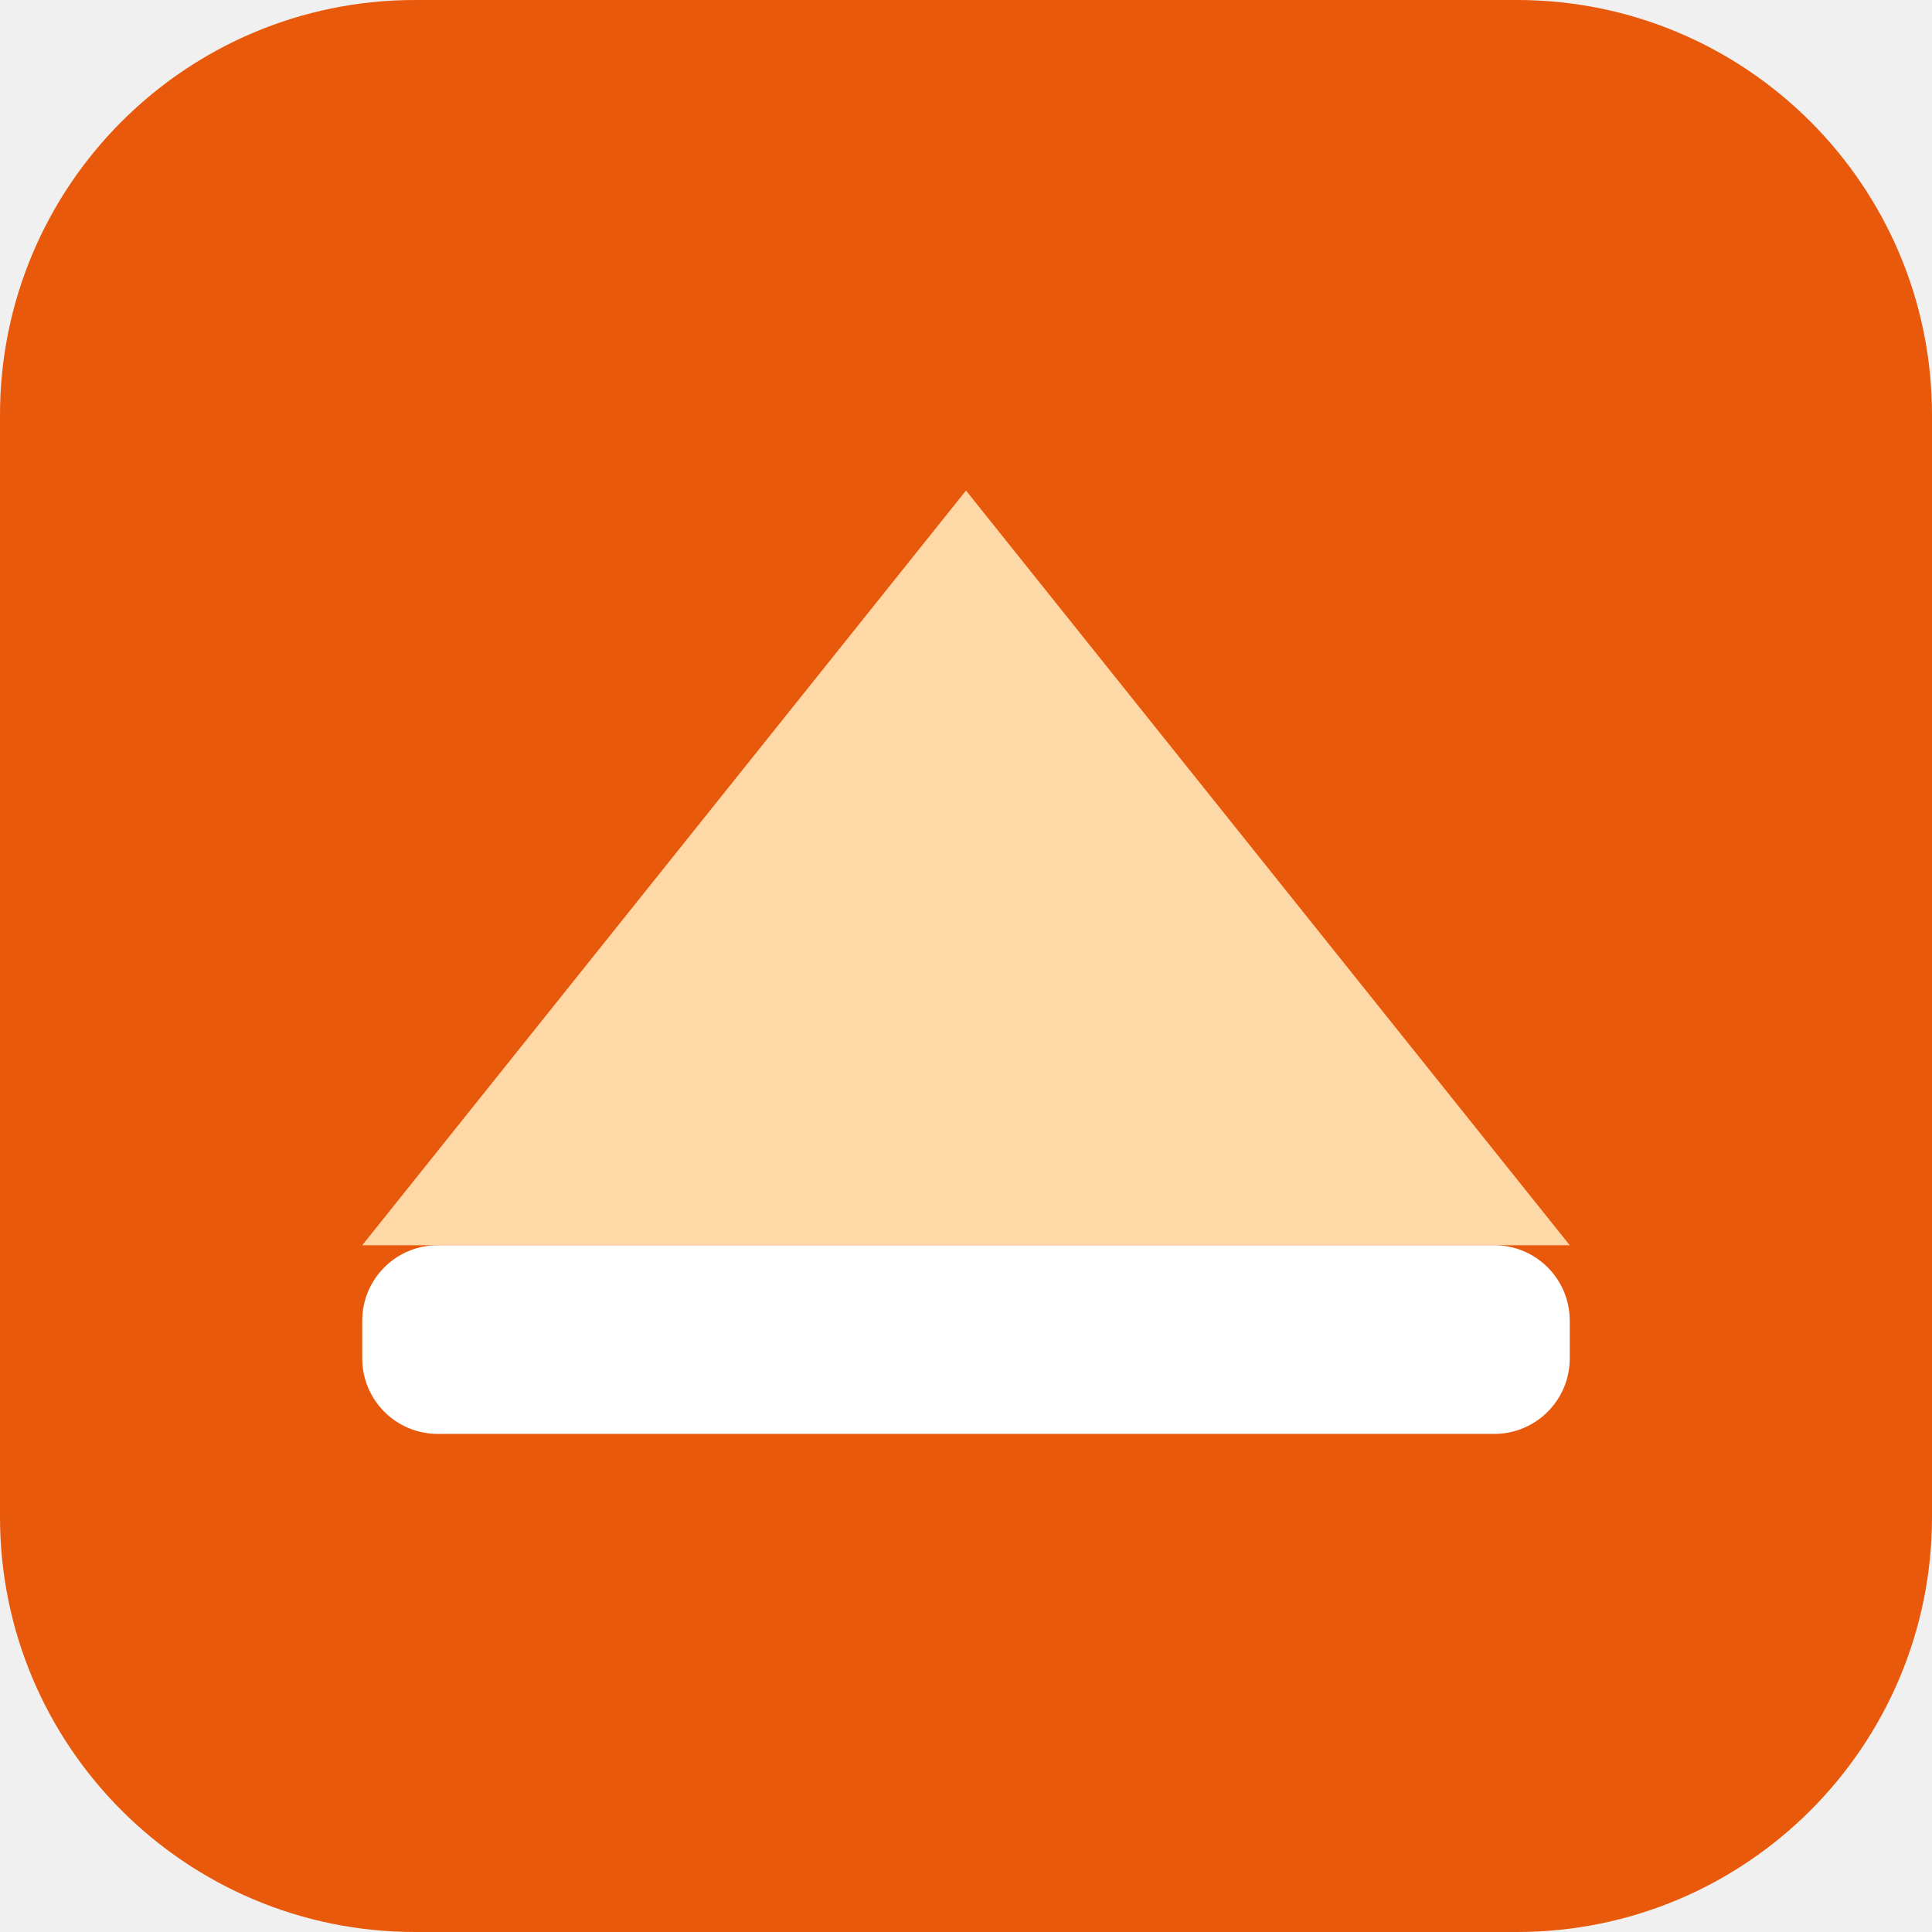
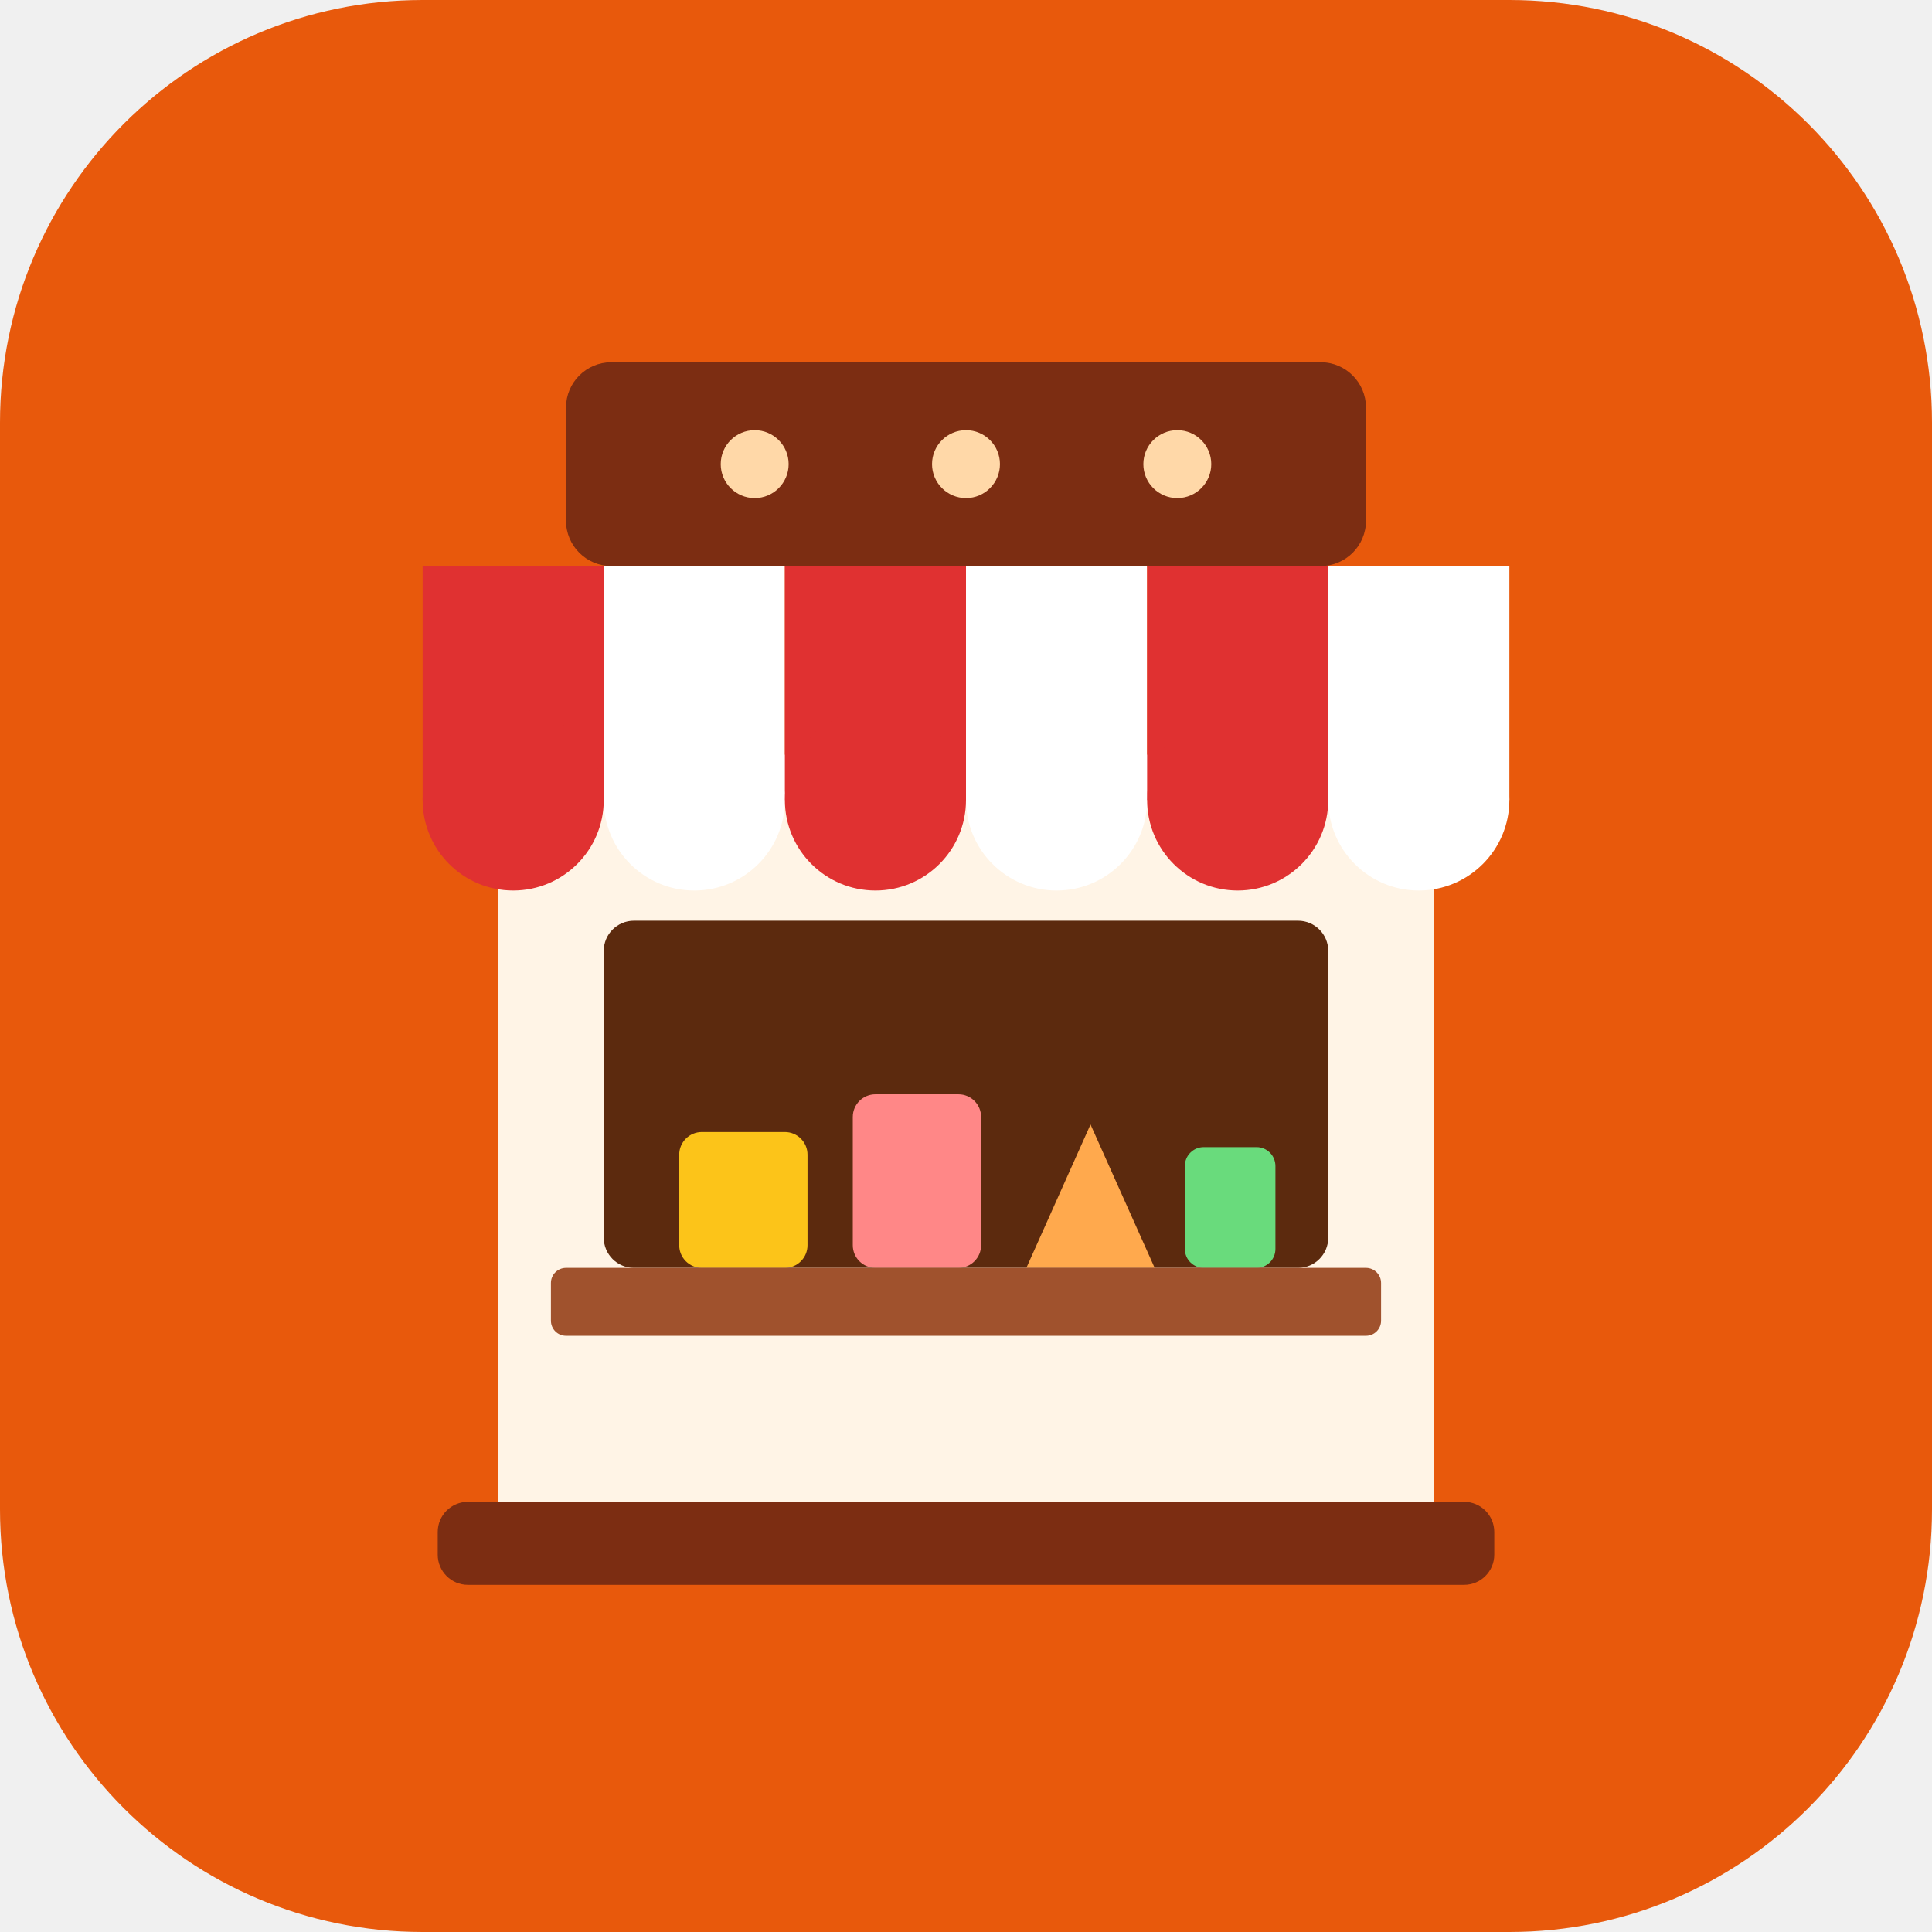
<svg xmlns="http://www.w3.org/2000/svg" viewBox="0 0 512 512">
-   <rect width="512" height="512" rx="110" fill="#e8590c" />
-   <path d="M96 330 L256 130 L416 330 Z" fill="#ffd8a8" />
-   <rect x="96" y="330" width="320" height="50" rx="20" fill="#fff" />
+   <rect width="512" height="512" rx="112" fill="#e8590c" />
+   <rect x="150" y="96" width="212" height="54" rx="12" fill="#7c2d12" />
+   <circle cx="200" cy="123" r="9" fill="#ffd8a8" />
+   <circle cx="256" cy="123" r="9" fill="#ffd8a8" />
+   <circle cx="312" cy="123" r="9" fill="#ffd8a8" />
+   <rect x="132" y="200" width="248" height="200" fill="#fff4e6" />
+   <rect x="160" y="244" width="192" height="92" rx="8" fill="#5c2a0e" />
+   <rect x="180" y="300" width="34" height="36" rx="6" fill="#fcc419" />
+   <rect x="226" y="290" width="34" height="46" rx="6" fill="#ff8787" />
+   <path d="M272 336 L306 336 L289 298 Z" fill="#ffa94d" />
+   <rect x="314" y="304" width="24" height="32" rx="5" fill="#69db7c" />
+   <rect x="146" y="336" width="220" height="18" rx="4" fill="#a0522d" />
+   <g>
+     <rect x="112" y="150" width="48" height="62" fill="#e03131" />
+     <rect x="160" y="150" width="48" height="62" fill="#ffffff" />
+     <rect x="208" y="150" width="48" height="62" fill="#e03131" />
+     <rect x="256" y="150" width="48" height="62" fill="#ffffff" />
+     <rect x="304" y="150" width="48" height="62" fill="#e03131" />
+     <rect x="352" y="150" width="48" height="62" fill="#ffffff" />
+   </g>
+   <circle cx="136" cy="212" r="24" fill="#e03131" />
+   <circle cx="184" cy="212" r="24" fill="#ffffff" />
+   <circle cx="232" cy="212" r="24" fill="#e03131" />
+   <circle cx="280" cy="212" r="24" fill="#ffffff" />
+   <circle cx="328" cy="212" r="24" fill="#e03131" />
+   <circle cx="376" cy="212" r="24" fill="#ffffff" />
+   <rect x="116" y="398" width="280" height="22" rx="8" fill="#7c2d12" />
</svg>
